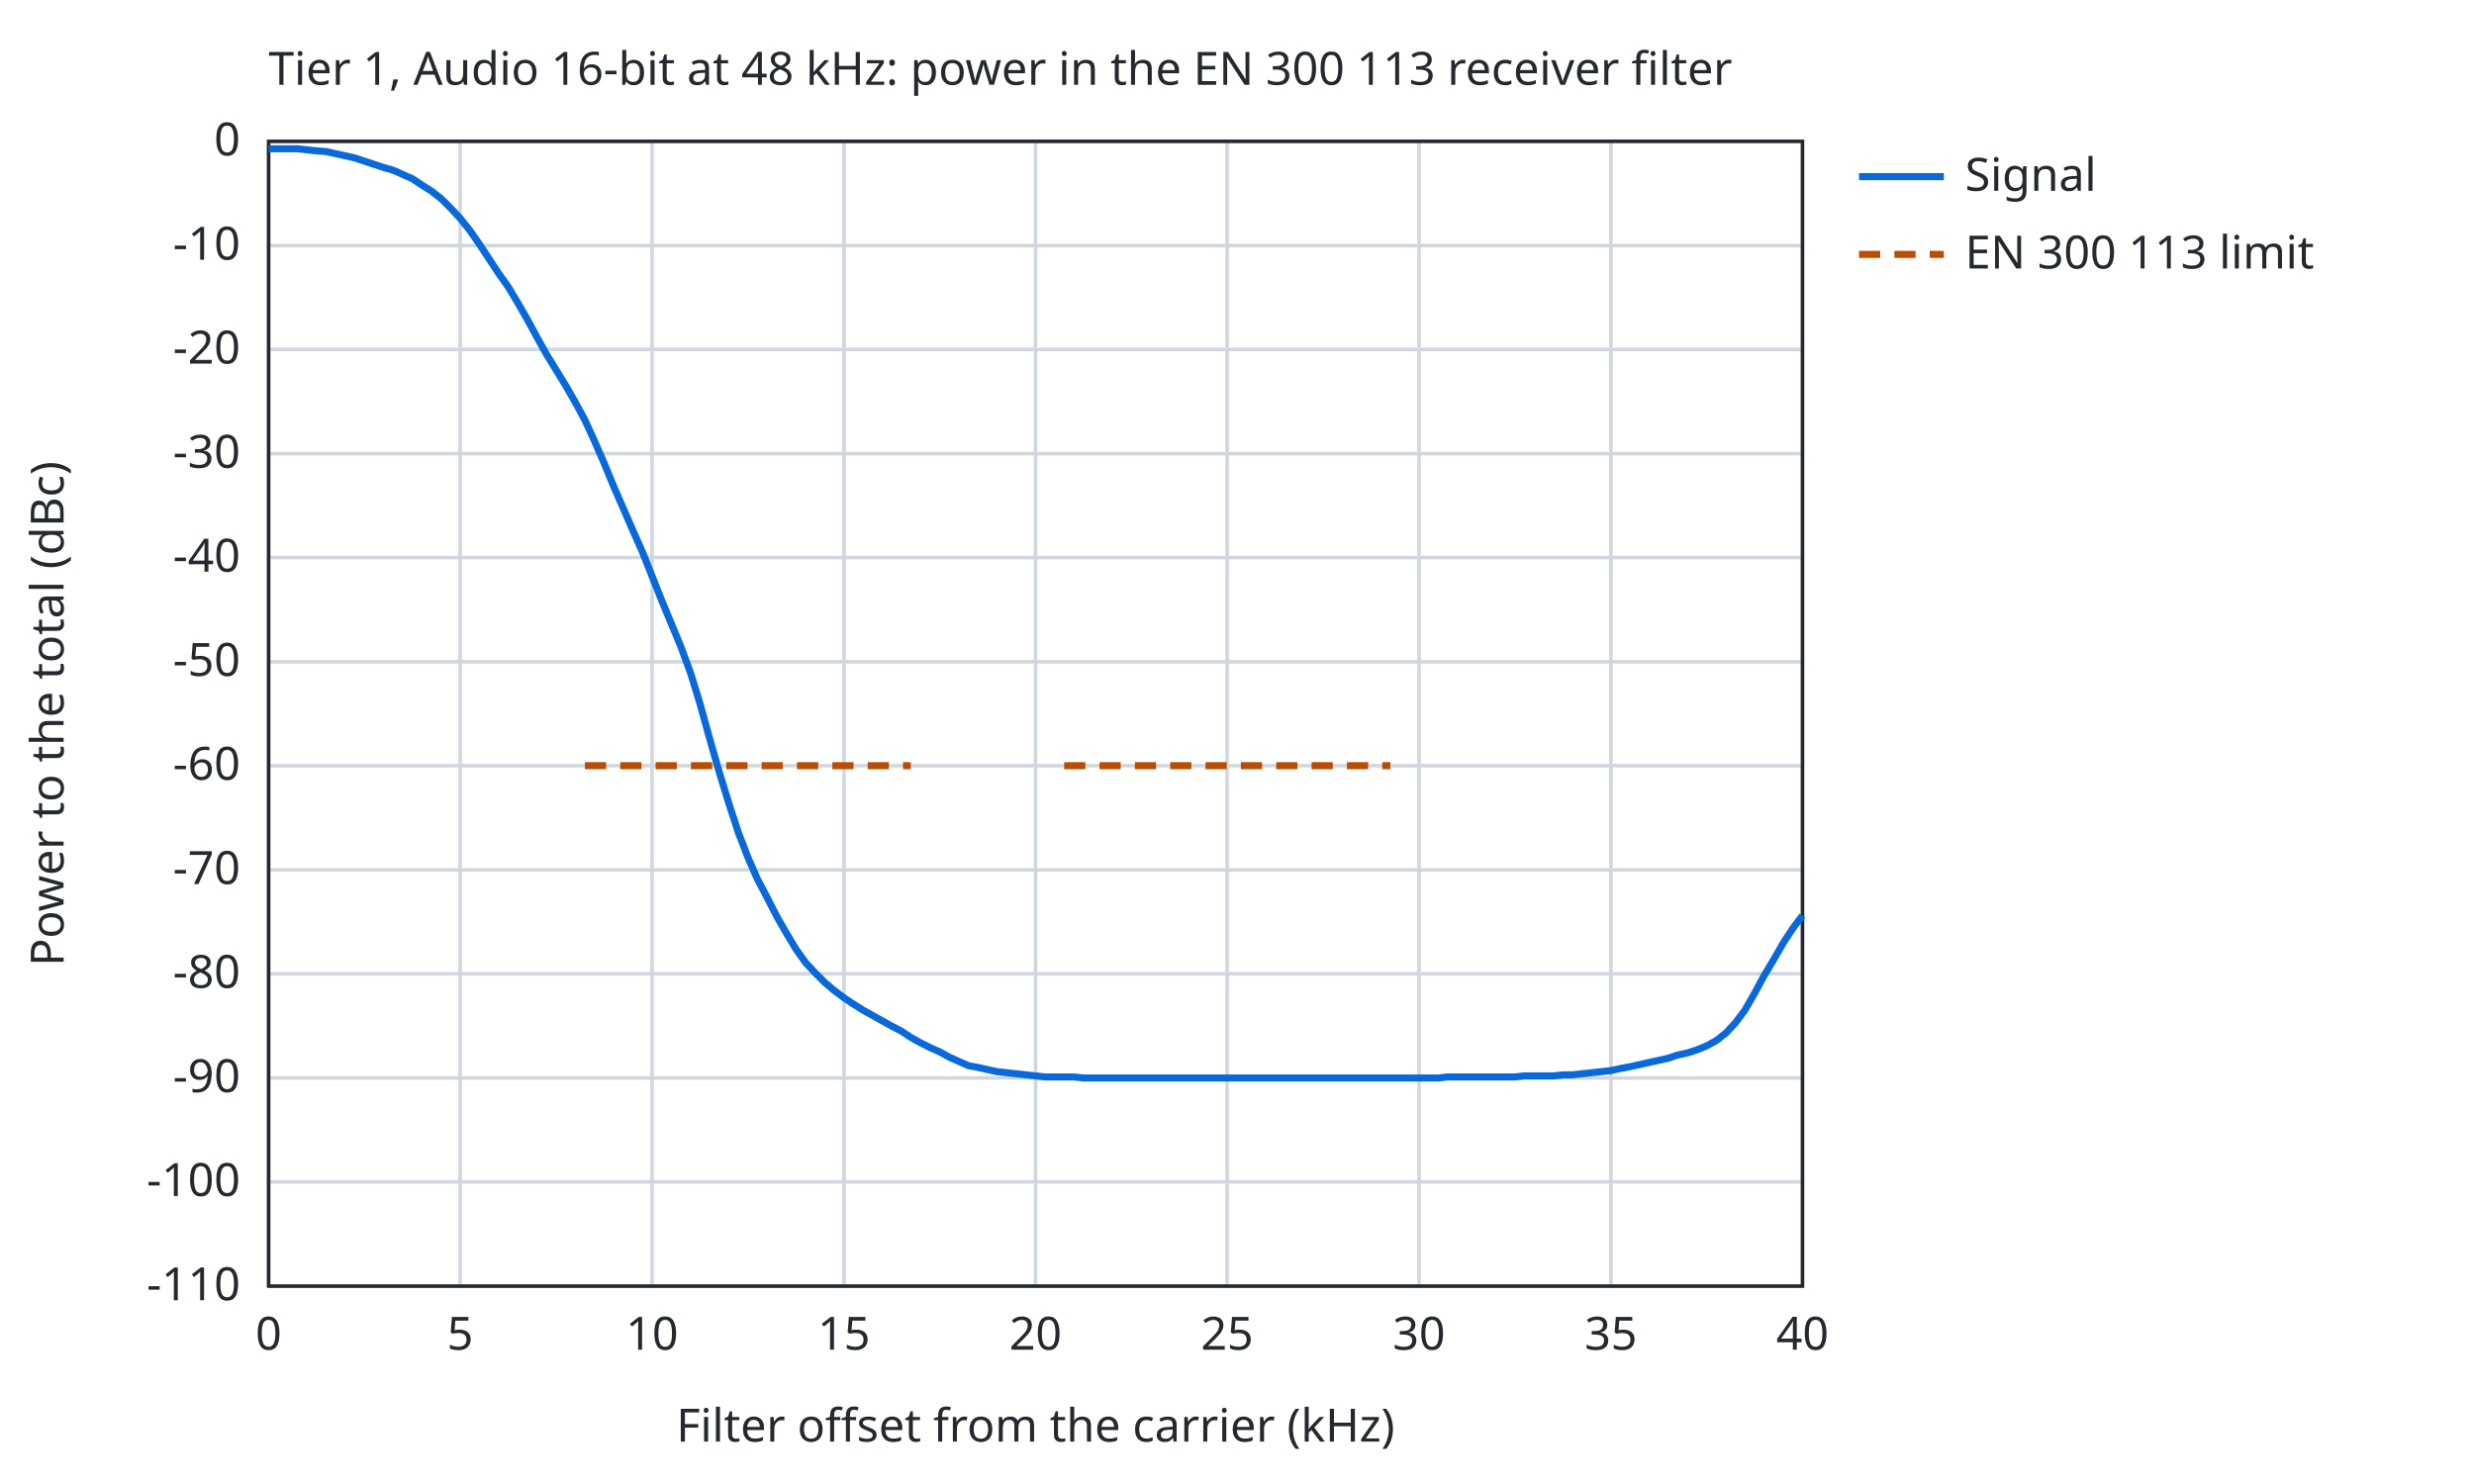
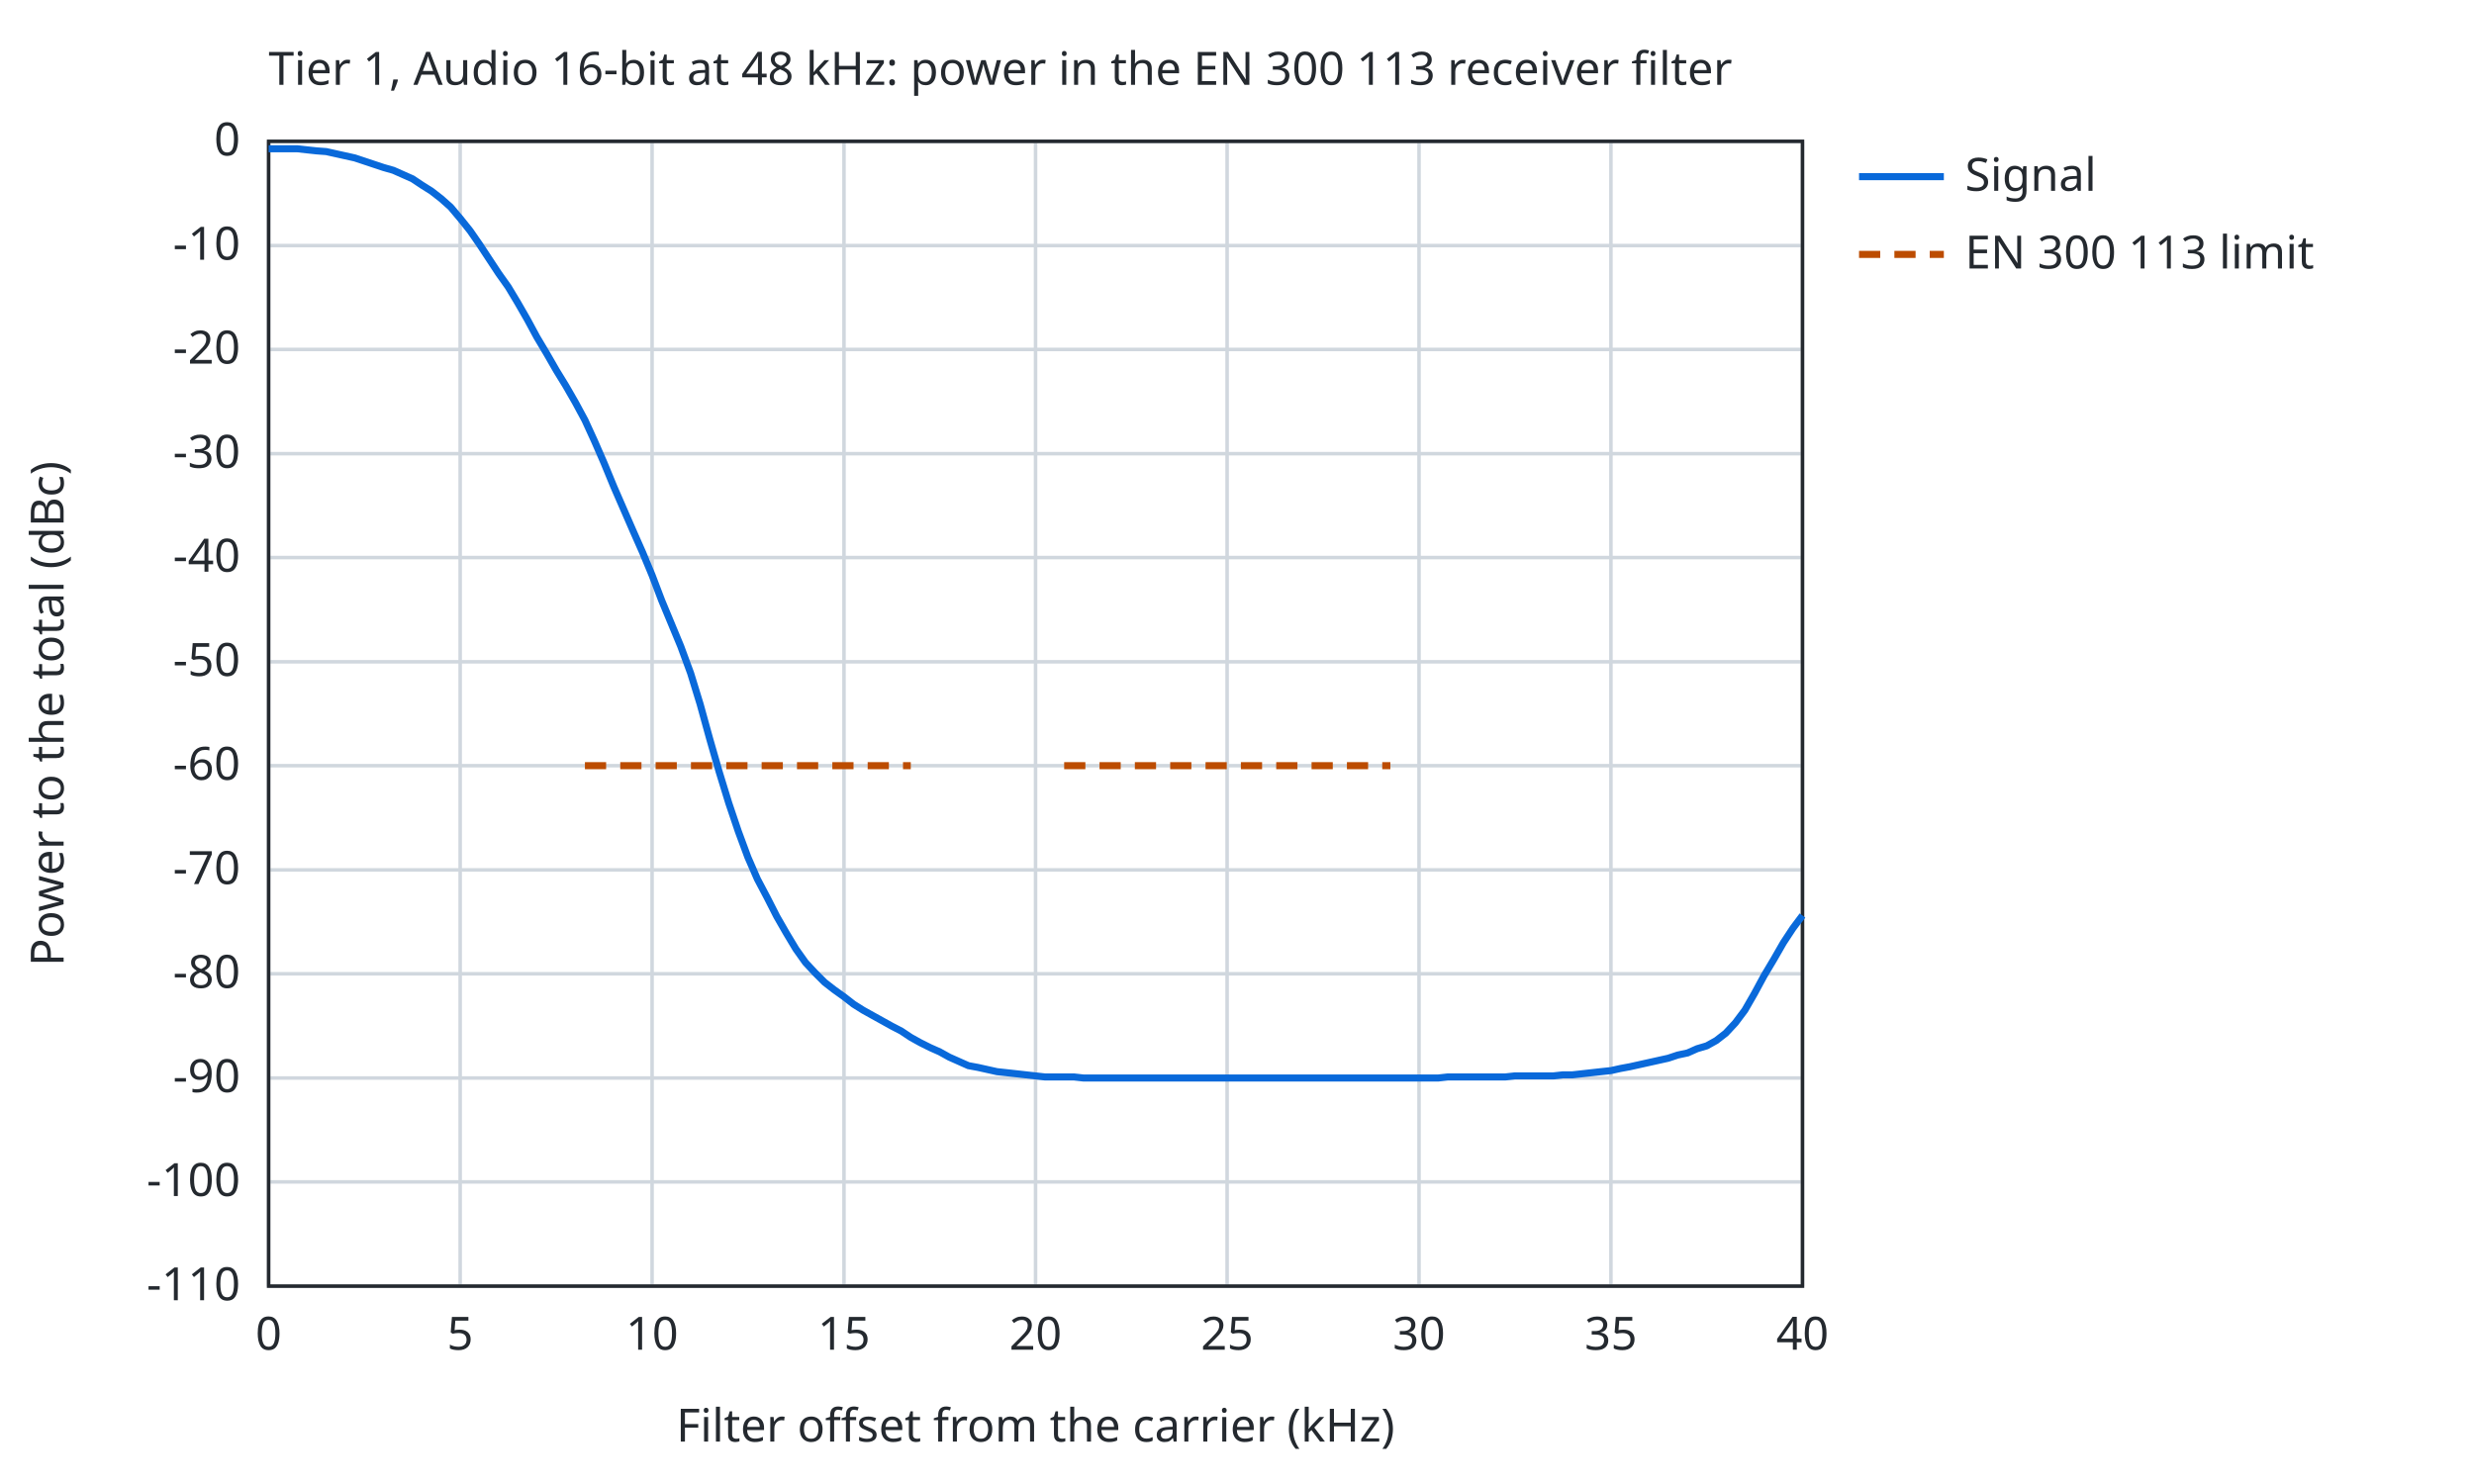
<svg xmlns="http://www.w3.org/2000/svg" width="700" height="420" viewBox="0 0 700 420">
  <style>text{font-family:sans-serif;font-size:13px;fill:#24292f}.bg{fill:#ffffff}.ax{stroke:#24292f;stroke-width:1;fill:none}.gr{stroke:#d0d7de;stroke-width:1}.mi{stroke:#eaeef2;stroke-width:1}.r0{stroke:#6e7781}.r1{stroke:#bc4c00}.r2{stroke:#8250df}.r3{stroke:#1a7f37}.r4{stroke:#9a6700}.s1{stroke:#cf222e}.s2{stroke:#0969da}.s3{stroke:#1a7f37}.s4{stroke:#9a6700}.f1{fill:#cf222e}.f2{fill:#0969da}.f3{fill:#1a7f37}.f4{fill:#9a6700}.l{fill:none;stroke-width:2}.p{fill:none;stroke-width:1.5}.e{fill:none;stroke-width:1;stroke-opacity:.25}@media (prefers-color-scheme:dark){text{fill:#e6edf3}.bg{fill:#0d1117}.ax{stroke:#8b949e}.gr{stroke:#30363d}.mi{stroke:#21262d}.r0{stroke:#8b949e}.r1{stroke:#f0883e}.r2{stroke:#d2a8ff}.r3{stroke:#3fb950}.r4{stroke:#d29922}.s1{stroke:#ff7b72}.s2{stroke:#58a6ff}.s3{stroke:#3fb950}.s4{stroke:#d29922}.f1{fill:#ff7b72}.f2{fill:#58a6ff}.f3{fill:#3fb950}.f4{fill:#d29922}}</style>
  <rect class="bg" width="100%" height="100%" />
  <text x="76.0" y="24">Tier 1, Audio 16-bit at 48 kHz: power in the EN 300 113 receiver filter</text>
  <line class="gr" x1="76.0" y1="364.0" x2="76.0" y2="40.0" />
  <text x="76.0" y="382.0" text-anchor="middle">0</text>
  <line class="gr" x1="130.2" y1="364.0" x2="130.2" y2="40.0" />
  <text x="130.2" y="382.0" text-anchor="middle">5</text>
  <line class="gr" x1="184.5" y1="364.0" x2="184.5" y2="40.0" />
  <text x="184.5" y="382.0" text-anchor="middle">10</text>
  <line class="gr" x1="238.8" y1="364.0" x2="238.8" y2="40.0" />
  <text x="238.8" y="382.0" text-anchor="middle">15</text>
  <line class="gr" x1="293.0" y1="364.0" x2="293.0" y2="40.0" />
  <text x="293.0" y="382.0" text-anchor="middle">20</text>
  <line class="gr" x1="347.2" y1="364.0" x2="347.2" y2="40.0" />
  <text x="347.2" y="382.0" text-anchor="middle">25</text>
  <line class="gr" x1="401.5" y1="364.0" x2="401.5" y2="40.0" />
  <text x="401.5" y="382.0" text-anchor="middle">30</text>
  <line class="gr" x1="455.8" y1="364.0" x2="455.8" y2="40.0" />
  <text x="455.8" y="382.0" text-anchor="middle">35</text>
  <line class="gr" x1="510.0" y1="364.0" x2="510.0" y2="40.0" />
  <text x="510.0" y="382.0" text-anchor="middle">40</text>
  <line class="gr" x1="76.0" y1="364.0" x2="510.0" y2="364.0" />
  <text x="68.0" y="368.0" text-anchor="end">-110</text>
  <line class="gr" x1="76.0" y1="334.5" x2="510.0" y2="334.5" />
  <text x="68.0" y="338.5" text-anchor="end">-100</text>
  <line class="gr" x1="76.0" y1="305.1" x2="510.0" y2="305.1" />
  <text x="68.0" y="309.1" text-anchor="end">-90</text>
  <line class="gr" x1="76.0" y1="275.6" x2="510.0" y2="275.6" />
  <text x="68.0" y="279.6" text-anchor="end">-80</text>
  <line class="gr" x1="76.0" y1="246.2" x2="510.0" y2="246.2" />
  <text x="68.0" y="250.2" text-anchor="end">-70</text>
  <line class="gr" x1="76.0" y1="216.7" x2="510.0" y2="216.7" />
  <text x="68.0" y="220.7" text-anchor="end">-60</text>
  <line class="gr" x1="76.0" y1="187.3" x2="510.0" y2="187.3" />
  <text x="68.0" y="191.3" text-anchor="end">-50</text>
  <line class="gr" x1="76.0" y1="157.8" x2="510.0" y2="157.8" />
  <text x="68.0" y="161.8" text-anchor="end">-40</text>
  <line class="gr" x1="76.0" y1="128.4" x2="510.0" y2="128.4" />
  <text x="68.0" y="132.4" text-anchor="end">-30</text>
  <line class="gr" x1="76.0" y1="98.9" x2="510.0" y2="98.9" />
  <text x="68.0" y="102.9" text-anchor="end">-20</text>
  <line class="gr" x1="76.0" y1="69.5" x2="510.0" y2="69.5" />
  <text x="68.0" y="73.5" text-anchor="end">-10</text>
  <line class="gr" x1="76.0" y1="40.0" x2="510.0" y2="40.0" />
  <text x="68.0" y="44.0" text-anchor="end">0</text>
  <rect class="ax" x="76.0" y="40.0" width="434.0" height="324.0" />
  <text x="293.0" y="408.0" text-anchor="middle">Filter offset from the carrier (kHz)</text>
  <text x="18" y="202.0" text-anchor="middle" transform="rotate(-90 18 202.0)">Power to the total (dBc)</text>
-   <path class="l s2" d="M76.0,42.1 L78.7,42.1 L81.4,42.1 L84.1,42.1 L86.8,42.4 L89.6,42.7 L92.3,42.9 L95.0,43.5 L97.7,44.1 L100.4,44.7 L103.1,45.6 L105.8,46.5 L108.5,47.4 L111.3,48.2 L114.0,49.4 L116.7,50.6 L119.4,52.4 L122.1,54.1 L124.8,56.2 L127.5,58.9 L130.2,61.8 L133.0,65.3 L135.7,69.2 L138.4,73.3 L141.1,77.4 L143.8,81.2 L146.5,85.7 L149.2,90.4 L151.9,95.4 L154.7,100.4 L157.4,104.8 L160.1,109.2 L162.8,113.9 L165.5,118.9 L168.2,124.8 L170.9,131.0 L173.7,137.8 L176.4,144.0 L179.1,150.2 L181.8,156.3 L184.5,163.1 L187.2,169.9 L189.9,176.4 L192.6,182.9 L195.4,190.5 L198.1,199.3 L200.8,209.1 L203.5,218.5 L206.2,227.3 L208.9,235.6 L211.6,242.6 L214.3,248.8 L217.1,254.1 L219.8,259.4 L222.5,264.1 L225.2,268.6 L227.9,272.4 L230.6,275.3 L233.3,278.0 L236.0,280.3 L238.8,282.4 L241.5,284.2 L244.2,285.9 L246.9,287.4 L249.6,288.9 L252.3,290.4 L255.0,291.8 L257.7,293.6 L260.4,295.1 L263.2,296.5 L265.9,297.7 L268.6,299.2 L271.3,300.4 L274.0,301.6 L276.7,302.1 L279.4,302.7 L282.1,303.3 L284.9,303.6 L287.6,303.9 L290.3,304.2 L293.0,304.5 L295.7,304.8 L298.4,304.8 L301.1,304.8 L303.9,304.8 L306.6,305.1 L309.3,305.1 L312.0,305.1 L314.7,305.1 L317.4,305.1 L320.1,305.1 L322.8,305.1 L325.5,305.1 L328.3,305.1 L331.0,305.1 L333.7,305.1 L336.4,305.1 L339.1,305.1 L341.8,305.1 L344.5,305.1 L347.2,305.1 L350.0,305.1 L352.7,305.1 L355.4,305.1 L358.1,305.1 L360.8,305.1 L363.5,305.1 L366.2,305.1 L369.0,305.1 L371.7,305.1 L374.4,305.1 L377.1,305.1 L379.8,305.1 L382.5,305.1 L385.2,305.1 L387.9,305.1 L390.6,305.1 L393.4,305.1 L396.1,305.1 L398.8,305.1 L401.5,305.1 L404.2,305.1 L406.9,305.1 L409.6,304.8 L412.4,304.8 L415.1,304.8 L417.8,304.8 L420.5,304.8 L423.2,304.8 L425.9,304.8 L428.6,304.8 L431.3,304.5 L434.0,304.5 L436.8,304.5 L439.5,304.5 L442.2,304.2 L444.9,304.2 L447.6,303.9 L450.3,303.6 L453.0,303.3 L455.8,303.0 L458.5,302.4 L461.2,301.9 L463.9,301.3 L466.6,300.7 L469.3,300.1 L472.0,299.5 L474.7,298.6 L477.5,298.0 L480.2,297.1 L482.9,296.0 L485.6,294.5 L488.3,292.4 L491.0,289.5 L493.7,285.9 L496.4,281.2 L499.1,276.2 L501.9,271.5 L504.6,266.8 L507.3,262.7 L510.0,259.1" />
+   <path class="l s2" d="M76.0,42.1 L78.7,42.1 L81.4,42.1 L84.1,42.1 L86.8,42.4 L89.6,42.7 L92.3,42.9 L95.0,43.5 L97.7,44.1 L100.4,44.7 L103.1,45.6 L105.8,46.5 L108.5,47.4 L111.3,48.2 L114.0,49.4 L116.7,50.6 L119.4,52.4 L122.1,54.1 L124.8,56.2 L127.5,58.6 L130.2,61.8 L133.0,65.3 L135.7,69.2 L138.4,73.3 L141.1,77.4 L143.8,81.2 L146.5,85.7 L149.2,90.4 L151.9,95.4 L154.7,100.1 L157.4,104.8 L160.1,109.2 L162.8,113.9 L165.5,118.9 L168.2,124.8 L170.9,131.0 L173.7,137.8 L176.4,144.0 L179.1,150.2 L181.8,156.3 L184.5,162.8 L187.2,169.9 L189.9,176.4 L192.6,182.9 L195.4,190.5 L198.1,199.3 L200.8,209.1 L203.5,218.5 L206.2,227.3 L208.9,235.3 L211.6,242.6 L214.3,248.8 L217.1,254.1 L219.8,259.4 L222.5,264.1 L225.2,268.6 L227.9,272.4 L230.6,275.3 L233.3,278.0 L236.0,280.1 L238.8,282.1 L241.5,284.2 L244.2,285.9 L246.9,287.4 L249.6,288.9 L252.3,290.4 L255.0,291.8 L257.7,293.6 L260.4,295.1 L263.2,296.5 L265.9,297.7 L268.6,299.2 L271.3,300.4 L274.0,301.6 L276.7,302.1 L279.4,302.7 L282.1,303.3 L284.9,303.6 L287.6,303.9 L290.3,304.2 L293.0,304.5 L295.7,304.8 L298.4,304.8 L301.1,304.8 L303.9,304.8 L306.6,305.1 L309.3,305.1 L312.0,305.1 L314.7,305.1 L317.4,305.1 L320.1,305.1 L322.8,305.1 L325.5,305.1 L328.3,305.1 L331.0,305.1 L333.7,305.1 L336.4,305.1 L339.1,305.1 L341.8,305.1 L344.5,305.1 L347.2,305.1 L350.0,305.1 L352.7,305.1 L355.4,305.1 L358.1,305.1 L360.8,305.1 L363.5,305.1 L366.2,305.1 L369.0,305.1 L371.7,305.1 L374.4,305.1 L377.1,305.1 L379.8,305.1 L382.5,305.1 L385.2,305.1 L387.9,305.1 L390.6,305.1 L393.4,305.1 L396.1,305.1 L398.8,305.1 L401.5,305.1 L404.2,305.1 L406.9,305.1 L409.6,304.8 L412.4,304.8 L415.1,304.8 L417.8,304.8 L420.5,304.8 L423.2,304.8 L425.9,304.8 L428.6,304.5 L431.3,304.5 L434.0,304.5 L436.8,304.5 L439.5,304.5 L442.2,304.2 L444.9,304.2 L447.6,303.9 L450.3,303.6 L453.0,303.3 L455.8,303.0 L458.5,302.4 L461.2,301.9 L463.9,301.3 L466.6,300.7 L469.3,300.1 L472.0,299.5 L474.7,298.6 L477.5,298.0 L480.2,296.8 L482.9,296.0 L485.6,294.5 L488.3,292.4 L491.0,289.5 L493.7,285.9 L496.4,281.2 L499.1,276.2 L501.9,271.5 L504.6,266.8 L507.3,262.7 L510.0,259.1" />
  <line class="l s2" x1="526.0" y1="50.0" x2="550.0" y2="50.0" />
  <text x="556.0" y="54.0">Signal</text>
  <path class="l r1" stroke-dasharray="6 4" d="M165.5,216.7 L257.7,216.7" />
  <line class="l r1" stroke-dasharray="6 4" x1="526.0" y1="72.0" x2="550.0" y2="72.0" />
  <text x="556.0" y="76.0">EN 300 113 limit</text>
  <path class="l r1" stroke-dasharray="6 4" d="M301.1,216.7 L393.4,216.7" />
</svg>
